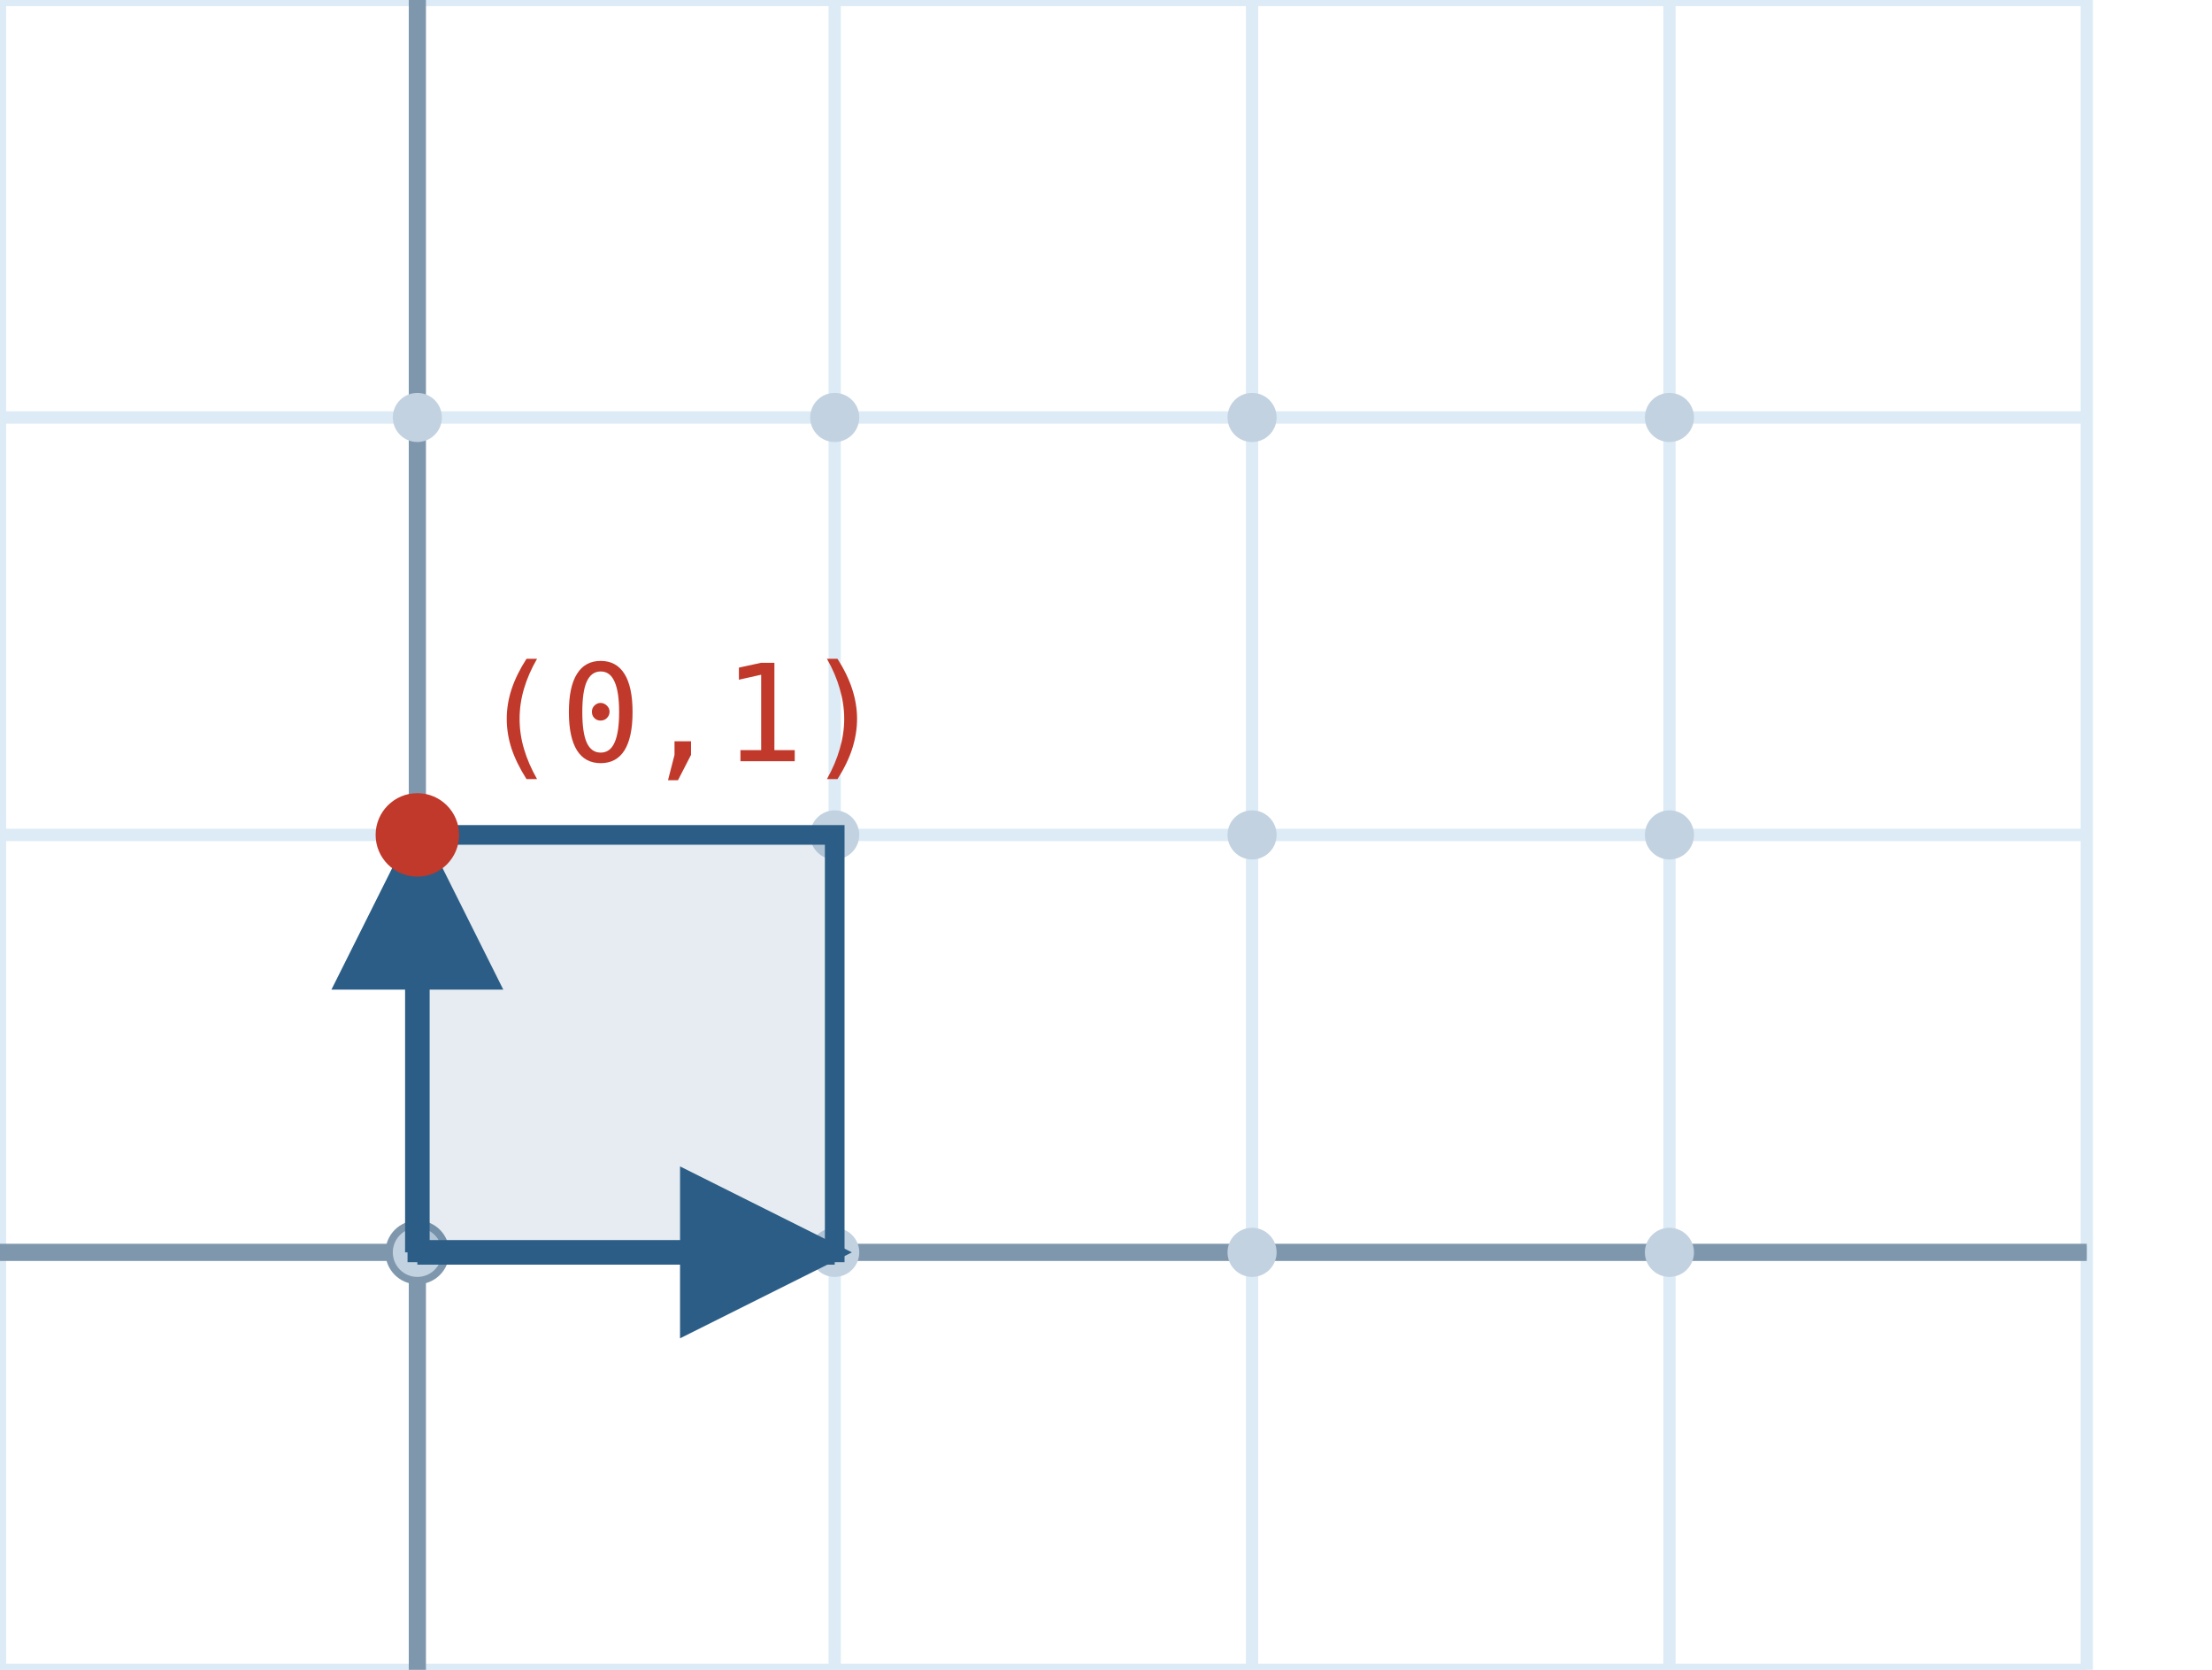
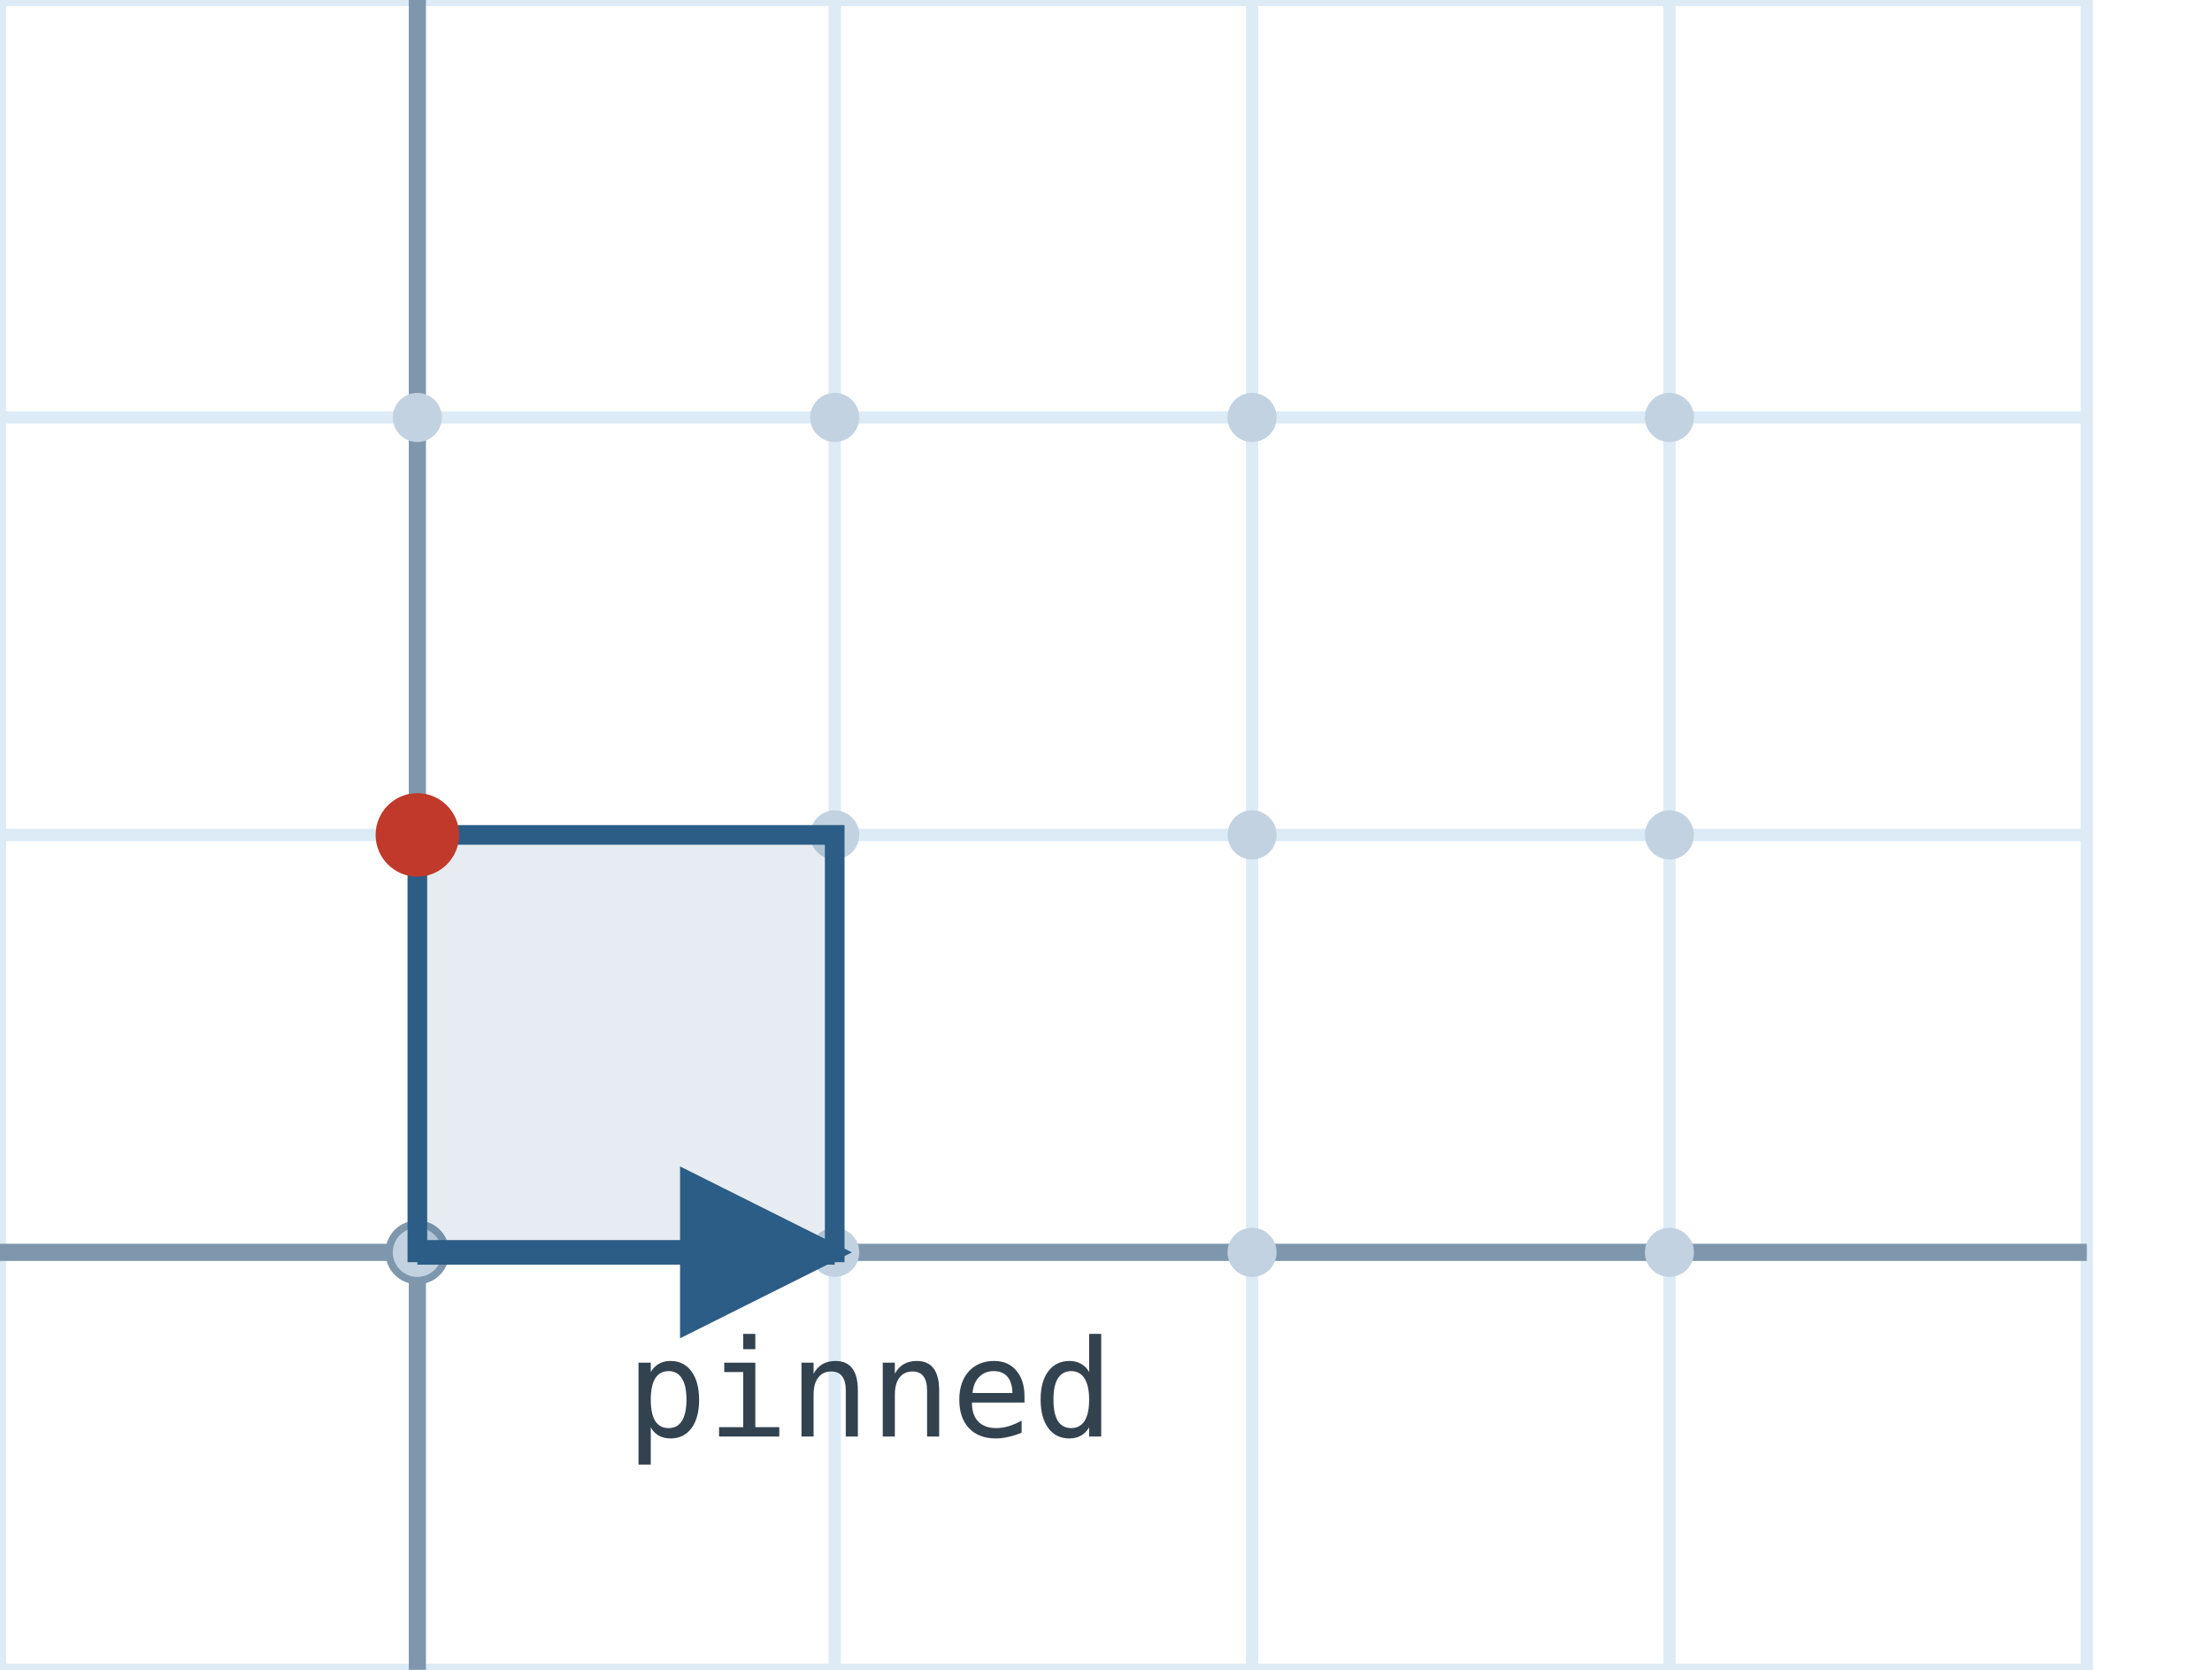
<svg xmlns="http://www.w3.org/2000/svg" viewBox="0 0 180.2 136" width="180.2" height="136" class="gp">
  <defs>
    <marker id="arrow" viewBox="0 0 10 10" refX="9" refY="5" markerWidth="7" markerHeight="7" orient="auto-start-reverse">
      <path d="M0,0 L10,5 L0,10 z" class="arrowhead" />
    </marker>
  </defs>
  <style>
.gp { background:#ffffff; font-family:ui-monospace,Menlo,Consolas,monospace; }
- .min { stroke:#dcebf6; stroke-width:1; }
- .maj { stroke:#bcd6ec; stroke-width:1; }
- .axis { stroke:#7f97ad; stroke-width:1.4; }
- .origin { fill:#7f97ad; }
- .latt { fill:#c2d2e0; }
- .dot { fill:#33424f; }
- .mark { fill:#2b5d86; }
- .tip { fill:#c0392b; }
- .vec { stroke:#2b5d86; stroke-width:2; fill:none; }
- .vec2 { stroke:#c0392b; stroke-width:2; stroke-dasharray:4 3; fill:none; }
- .edge { stroke:#33424f; stroke-width:1.6; }
- .cell { fill:rgba(43,93,134,0.12); stroke:#2b5d86; stroke-width:1.6; }
- .cell2 { fill:rgba(192,57,43,0.10); stroke:#c0392b; stroke-width:1.4; }
- .path { stroke:#c0392b; stroke-width:1.8; fill:none; }
- .curve { stroke:#2b5d86; stroke-width:1.8; fill:none; }
- .diag { stroke:#7f97ad; stroke-width:1.4; fill:none; stroke-dasharray:5 3; }
- .arrowhead { fill:#2b5d86; }
- .label { fill:#33424f; font-size:11px; }
- .label.r { fill:#c0392b; }
- .label.b { fill:#2b5d86; }
+ .gp .min { stroke:#dcebf6; stroke-width:1; }
+ .gp .maj { stroke:#bcd6ec; stroke-width:1; }
+ .gp .axis { stroke:#7f97ad; stroke-width:1.4; }
+ .gp .origin { fill:#7f97ad; }
+ .gp .latt { fill:#c2d2e0; }
+ .gp .dot { fill:#33424f; }
+ .gp .mark { fill:#2b5d86; }
+ .gp .tip { fill:#c0392b; }
+ .gp .vec { stroke:#2b5d86; stroke-width:2; fill:none; }
+ .gp .vec2 { stroke:#c0392b; stroke-width:2; stroke-dasharray:4 3; fill:none; }
+ .gp .edge { stroke:#33424f; stroke-width:1.6; }
+ .gp .cell { fill:rgba(43,93,134,0.12); stroke:#2b5d86; stroke-width:1.6; }
+ .gp .cell2 { fill:rgba(192,57,43,0.10); stroke:#c0392b; stroke-width:1.4; }
+ .gp .ghost { fill:none; stroke:#9fb3c6; stroke-width:1.2; stroke-dasharray:4 3; }
+ .gp .path { stroke:#c0392b; stroke-width:1.8; fill:none; }
+ .gp .curve { stroke:#2b5d86; stroke-width:1.8; fill:none; }
+ .gp .diag { stroke:#7f97ad; stroke-width:1.4; fill:none; stroke-dasharray:5 3; }
+ .gp .arrowhead { fill:#2b5d86; }
+ .gp .label { fill:#33424f; font-size:11px; }
+ .gp .label.r { fill:#c0392b; }
+ .gp .label.b { fill:#2b5d86; }
</style>
  <line x1="0" y1="-0" x2="0" y2="136" class="min" />
  <line x1="34" y1="-0" x2="34" y2="136" class="maj" />
  <line x1="68" y1="-0" x2="68" y2="136" class="min" />
  <line x1="102" y1="-0" x2="102" y2="136" class="min" />
  <line x1="136" y1="-0" x2="136" y2="136" class="min" />
  <line x1="170" y1="-0" x2="170" y2="136" class="min" />
  <line x1="0" y1="136" x2="170" y2="136" class="min" />
  <line x1="0" y1="102" x2="170" y2="102" class="maj" />
  <line x1="0" y1="68" x2="170" y2="68" class="min" />
  <line x1="0" y1="34" x2="170" y2="34" class="min" />
  <line x1="0" y1="-0" x2="170" y2="-0" class="min" />
  <line x1="0" y1="102" x2="170" y2="102" class="axis" />
  <line x1="34" y1="-0" x2="34" y2="136" class="axis" />
  <circle cx="34" cy="102" r="2.6" class="origin" />
  <circle cx="34" cy="102" r="2" class="latt" />
  <circle cx="34" cy="68" r="2" class="latt" />
  <circle cx="34" cy="34" r="2" class="latt" />
  <circle cx="68" cy="102" r="2" class="latt" />
  <circle cx="68" cy="68" r="2" class="latt" />
  <circle cx="68" cy="34" r="2" class="latt" />
  <circle cx="102" cy="102" r="2" class="latt" />
  <circle cx="102" cy="68" r="2" class="latt" />
  <circle cx="102" cy="34" r="2" class="latt" />
  <circle cx="136" cy="102" r="2" class="latt" />
  <circle cx="136" cy="68" r="2" class="latt" />
  <circle cx="136" cy="34" r="2" class="latt" />
-   <polygon points="34,102 68,102 68,68 34,68" class="cell" />
+   <polygon points="34,102 68,102 68,68 34,68" class="ghost" />
+   <polygon points="34,102 68,102 68,68 34,68" class="cell">
+     <animate attributeName="points" dur="4.0s" values="34,102 68,102 68,68 34,68;34,102 68,102 102,68 68,68;34,102 68,102 136,68 102,68;34,102 68,102 102,68 68,68;34,102 68,102 68,68 34,68" repeatCount="indefinite" calcMode="linear" />
+   </polygon>
  <line x1="34" y1="102" x2="68" y2="102" class="vec" marker-end="url(#arrow)" />
-   <line x1="34" y1="102" x2="34" y2="68" class="vec" marker-end="url(#arrow)" />
-   <circle cx="34" cy="68" r="3.4" class="tip" />
-   <text x="39" y="62" text-anchor="start" class="label r">(0,1)</text>
+   <circle cx="34" cy="68" r="3.4" class="tip">
+     <animate attributeName="cx" dur="4.0s" values="34;68;102;68;34" repeatCount="indefinite" />
+     <animate attributeName="cy" dur="4.0s" values="68;68;68;68;68" repeatCount="indefinite" />
+   </circle>
+   <text x="51" y="117" text-anchor="start" class="label">pinned</text>
</svg>
